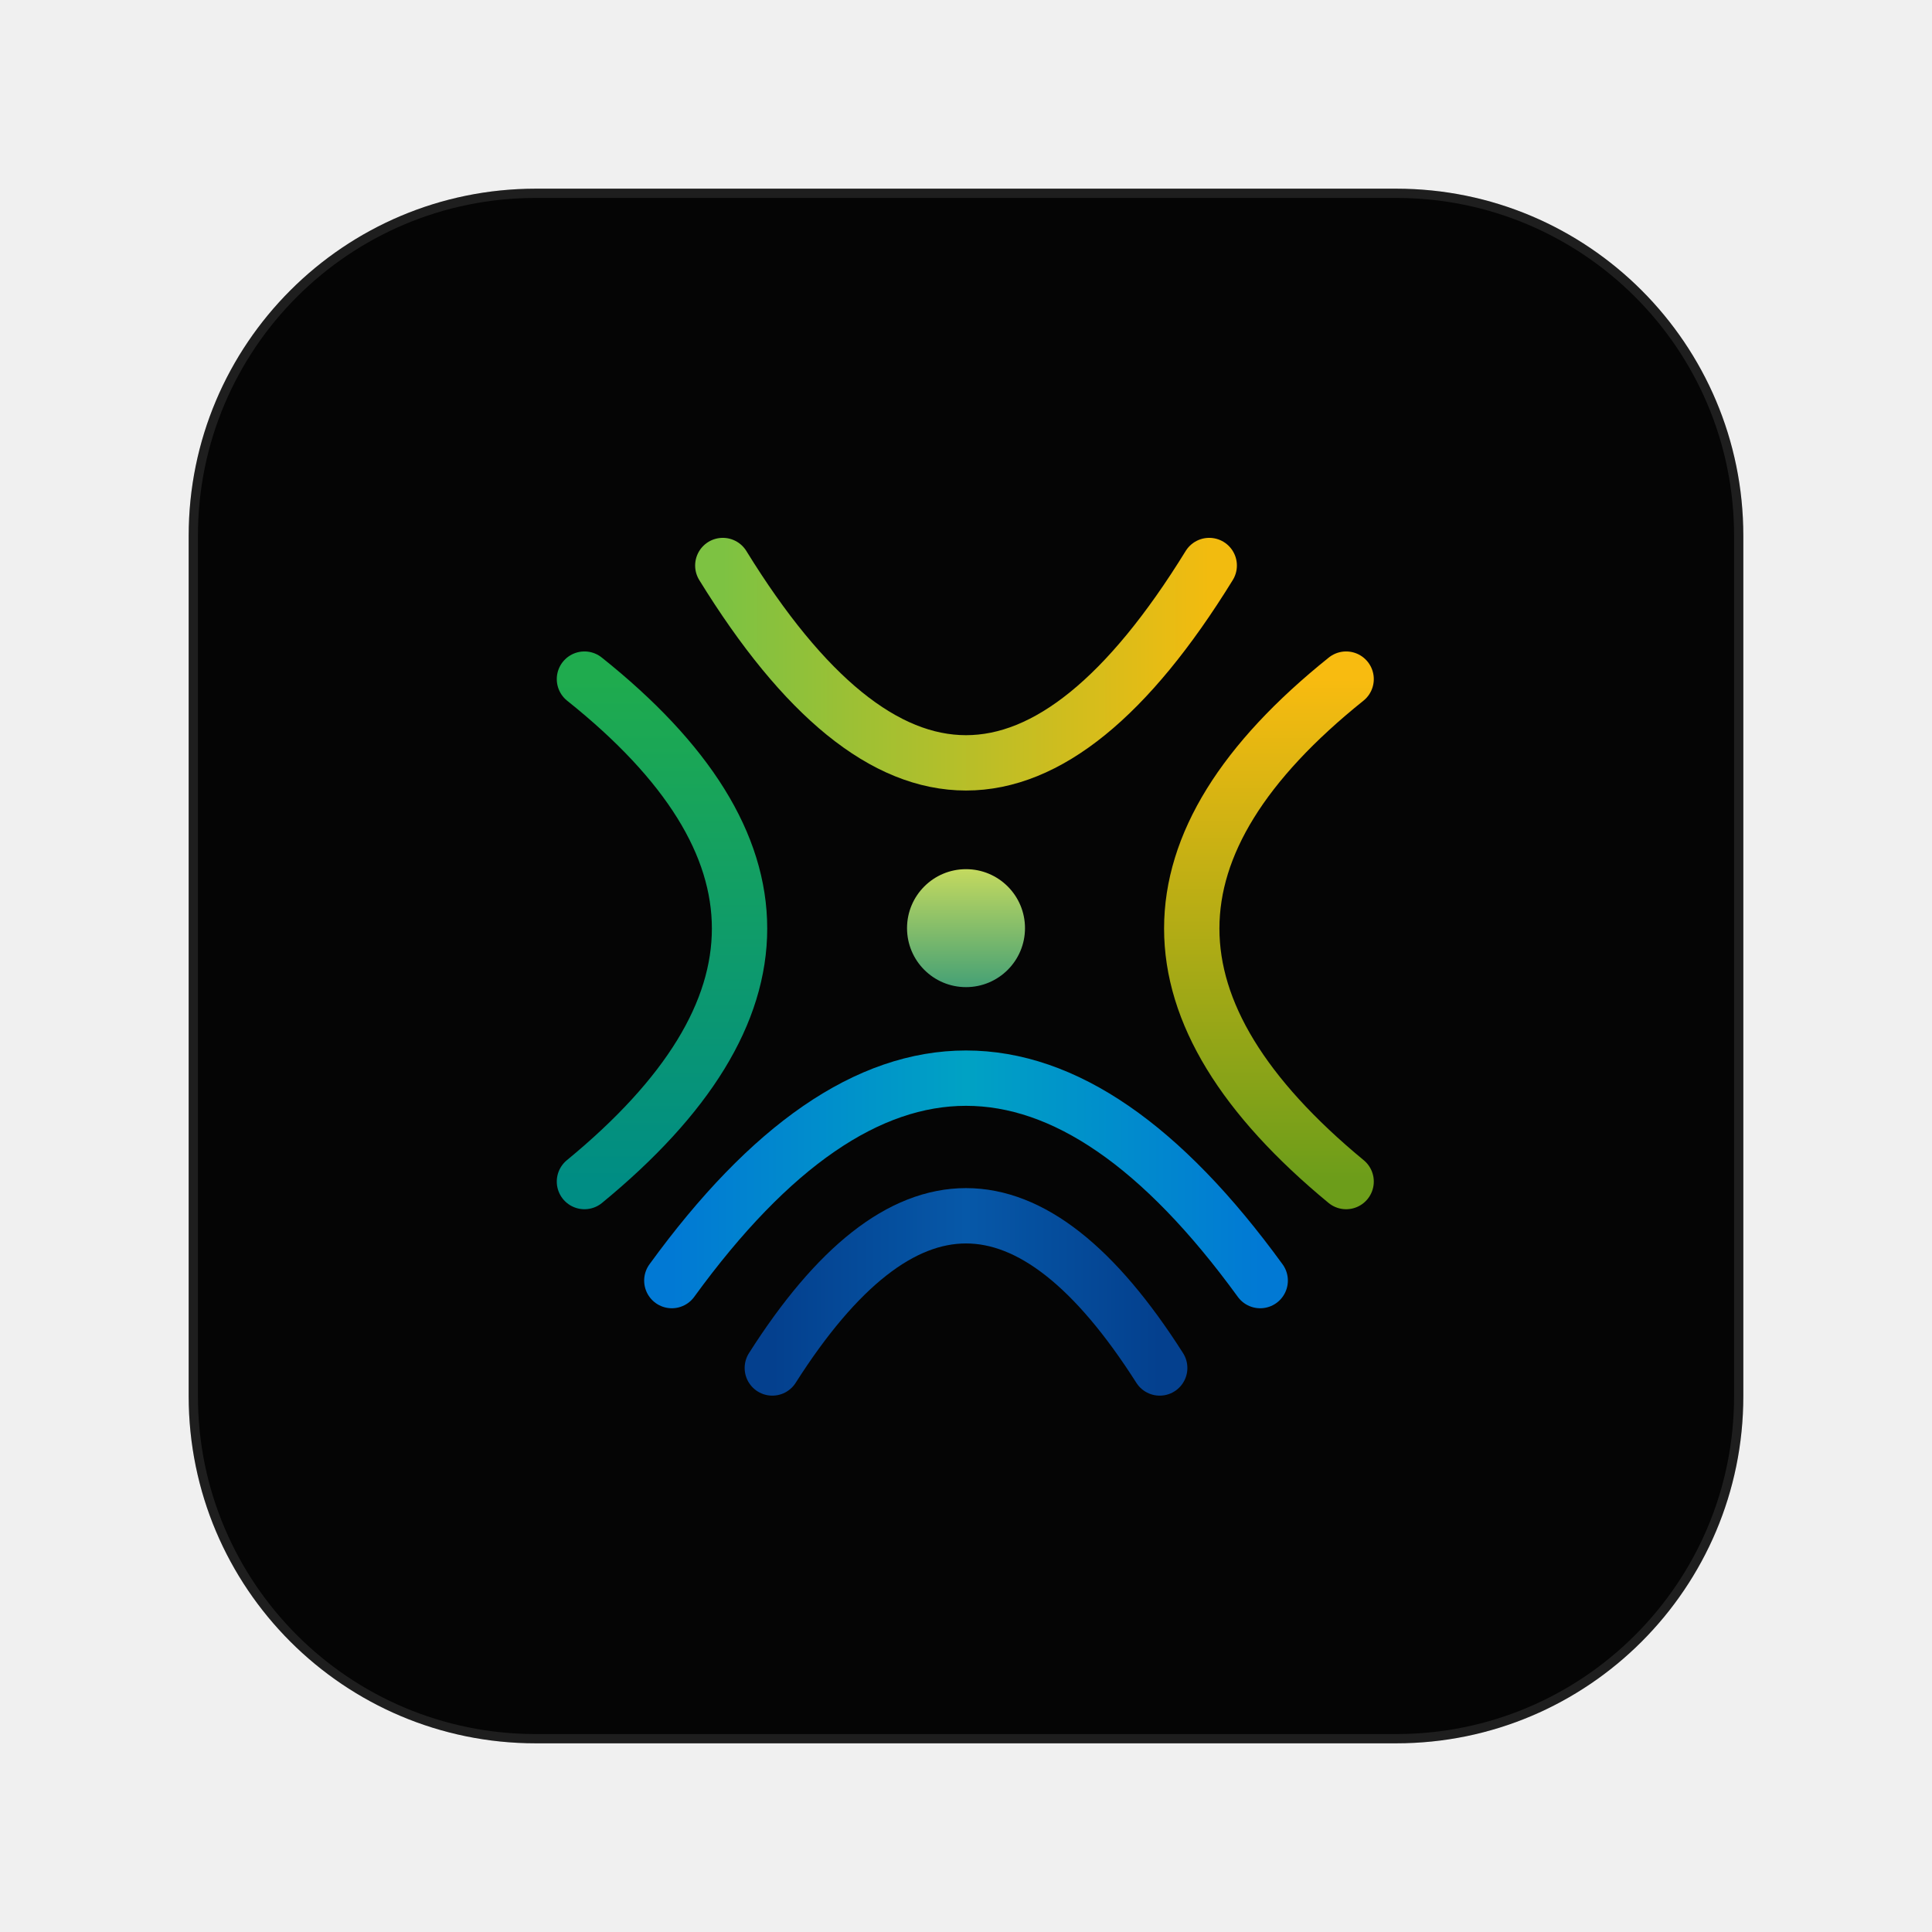
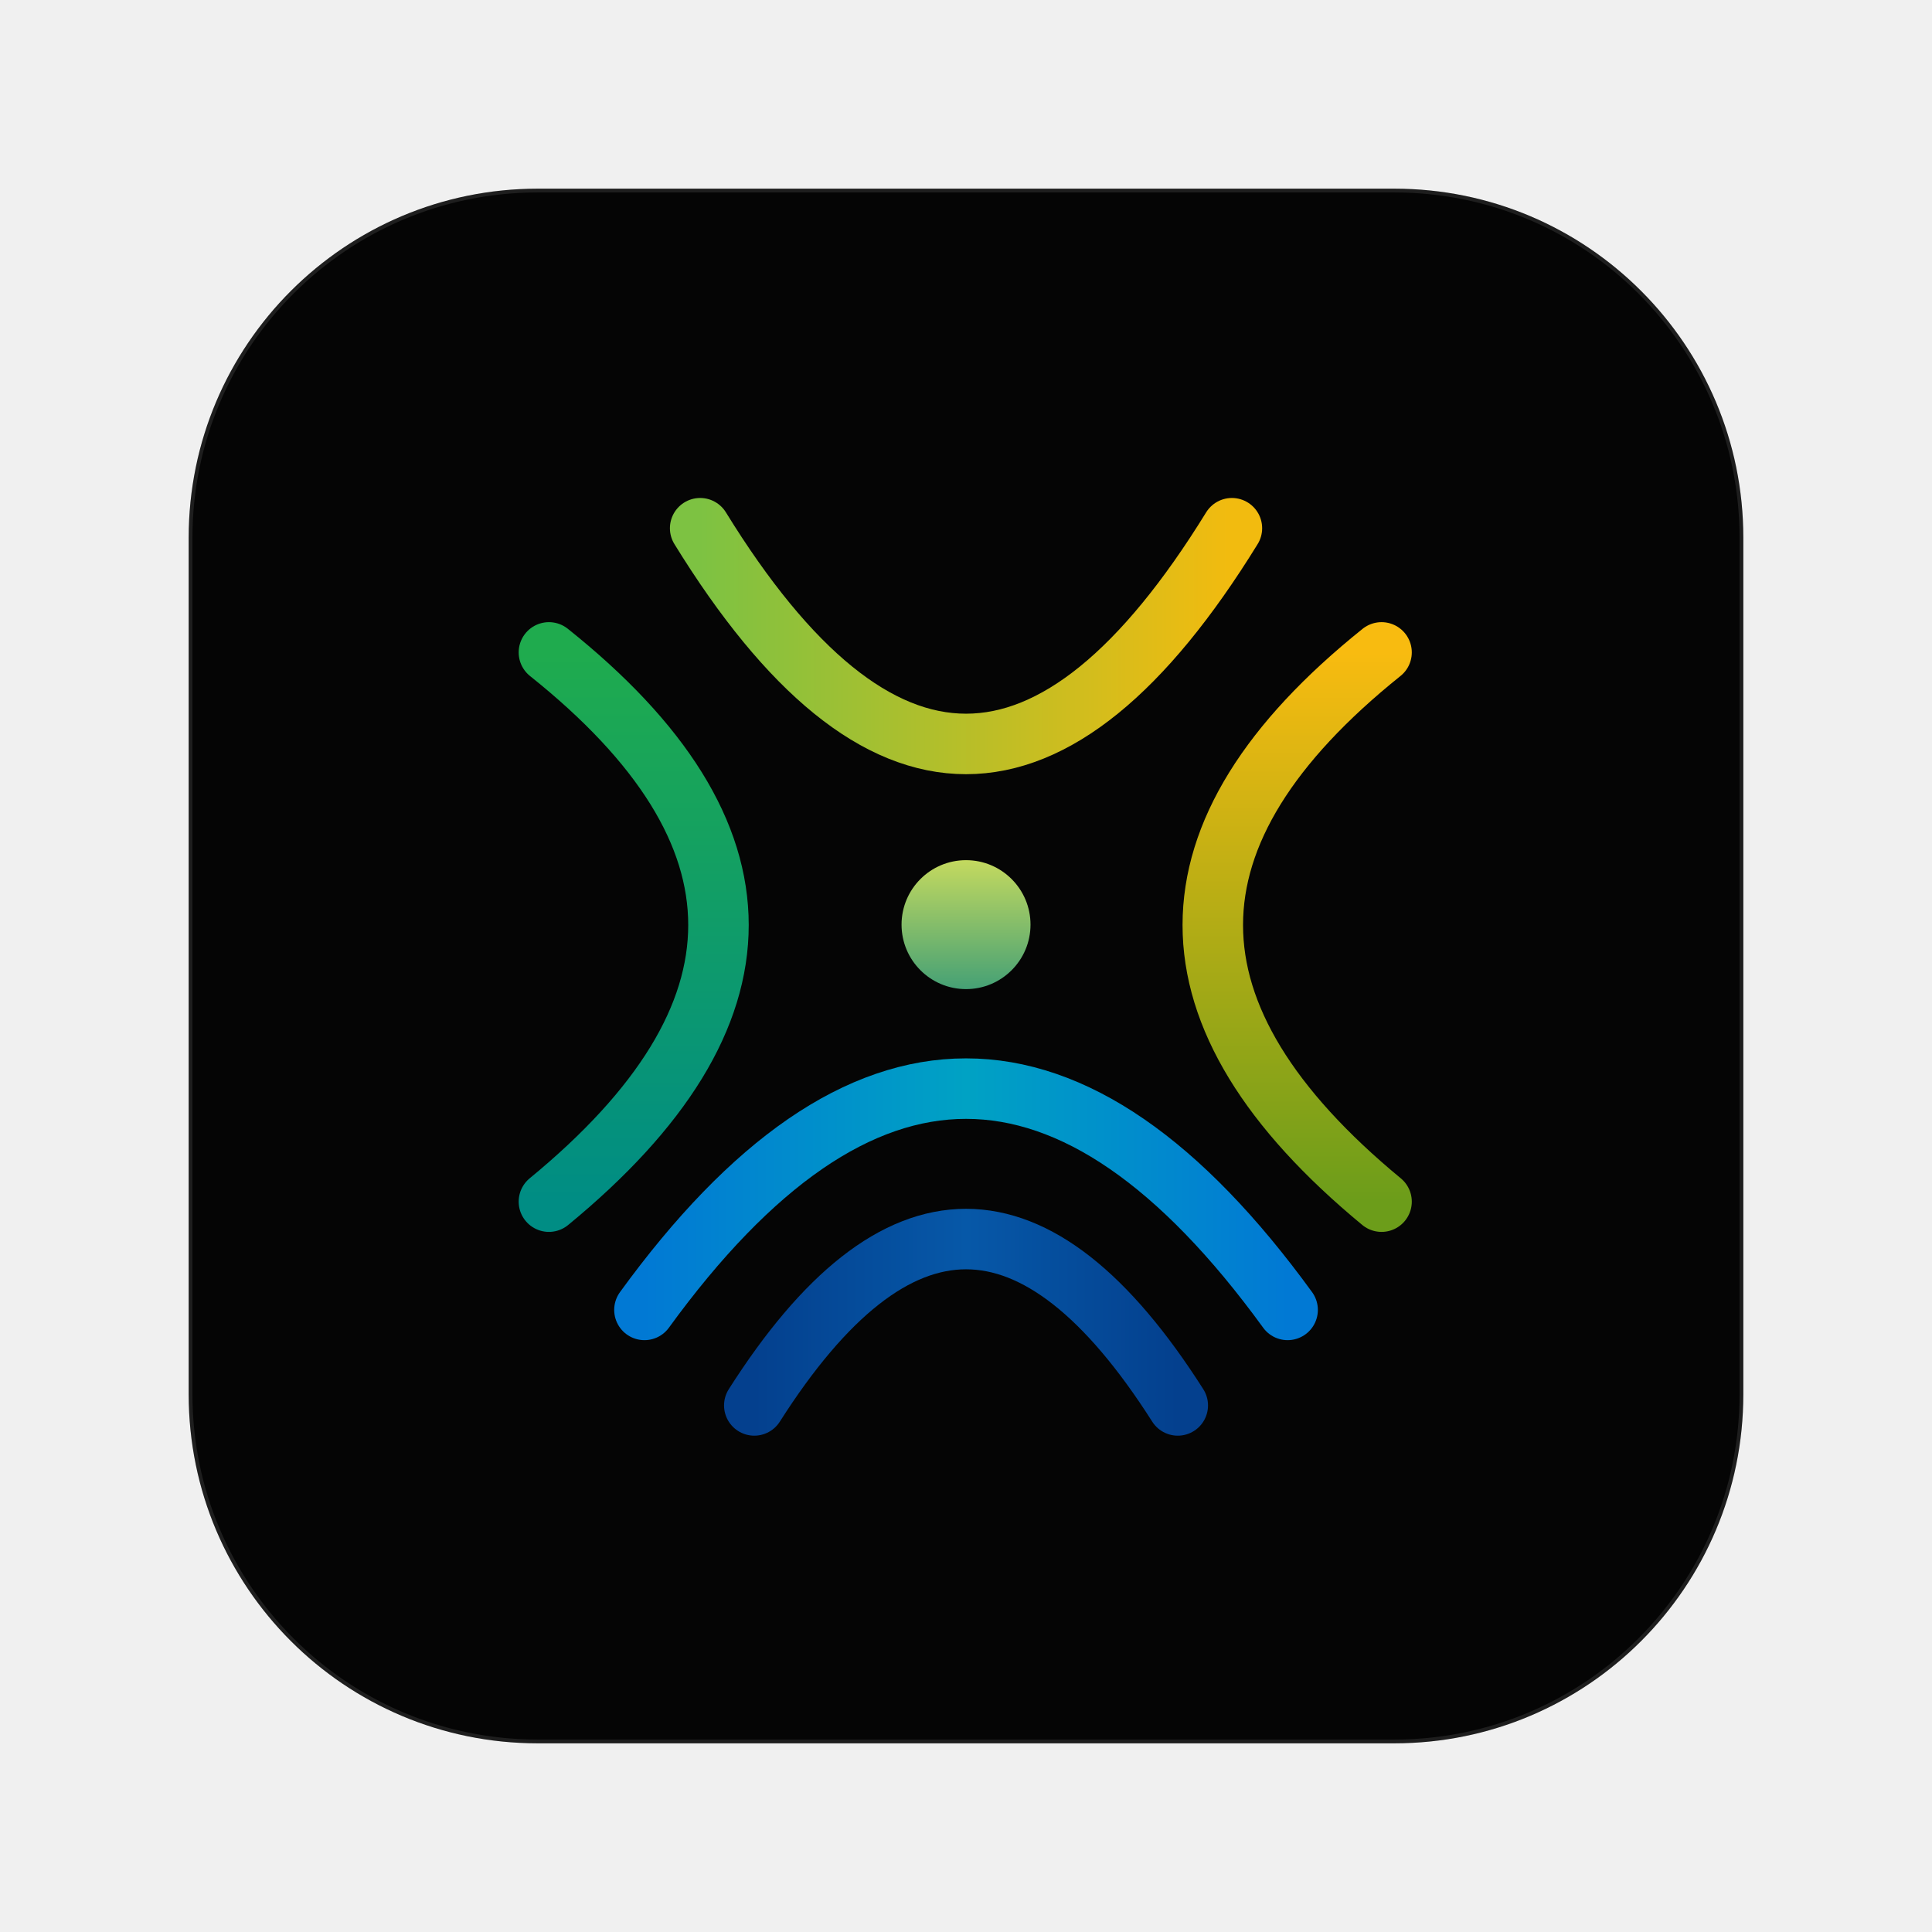
<svg xmlns="http://www.w3.org/2000/svg" width="1024" height="1024" viewBox="0 0 1024 1024" fill="none">
  <defs />
  <g transform="translate(100 100)">
-     <rect width="824" height="824" rx="184" fill="#050505" />
-     <rect x="2.452" y="2.452" width="819.095" height="819.095" rx="181.548" fill="none" stroke="#ffffff" stroke-opacity="0.1" stroke-width="4.905" />
-     <g transform="translate(165 165) scale(7.719)">
+     <rect width="824" height="824" rx="185" fill="#050505" />
+     <rect x="1" y="1" width="822" height="822" rx="184" fill="none" stroke="#ffffff" stroke-opacity="0.1" stroke-width="2" />
+     <g transform="translate(142 142) scale(8.438)">
      <defs>
        <linearGradient id="tyba-arc-top" x1="15.3" y1="4.5" x2="48.7" y2="4.5" gradientUnits="userSpaceOnUse">
          <stop offset="0" stop-color="#7dc242" />
          <stop offset="1" stop-color="#f2bb0f" />
        </linearGradient>
        <linearGradient id="tyba-arc-right" x1="58.1" y1="12.3" x2="58.1" y2="46.8" gradientUnits="userSpaceOnUse">
          <stop offset="0" stop-color="#f8bb10" />
          <stop offset="1" stop-color="#6c9d1a" />
        </linearGradient>
        <linearGradient id="tyba-arc-left" x1="5.8" y1="12.3" x2="5.8" y2="46.8" gradientUnits="userSpaceOnUse">
          <stop offset="0" stop-color="#1fab4e" />
          <stop offset="1" stop-color="#008d84" />
        </linearGradient>
        <linearGradient id="tyba-wave-hi" x1="11.8" y1="53.6" x2="52.2" y2="53.6" gradientUnits="userSpaceOnUse">
          <stop offset="0" stop-color="#0179d4" />
          <stop offset="0.5" stop-color="#00a2c4" />
          <stop offset="1" stop-color="#0179d4" />
        </linearGradient>
        <linearGradient id="tyba-wave-lo" x1="18.7" y1="59.6" x2="45.3" y2="59.6" gradientUnits="userSpaceOnUse">
          <stop offset="0" stop-color="#04408e" />
          <stop offset="0.5" stop-color="#0658a8" />
          <stop offset="1" stop-color="#04408e" />
        </linearGradient>
        <linearGradient id="tyba-core" x1="32" y1="25.4" x2="32" y2="33.4" gradientUnits="userSpaceOnUse">
          <stop offset="0" stop-color="#c3d95f" />
          <stop offset="1" stop-color="#46a175" />
        </linearGradient>
      </defs>
      <g stroke-width="3.8" stroke-linecap="round" fill="none">
        <path d="M15.3 4.5 Q32 31.6 48.7 4.5" stroke="url(#tyba-arc-top)" />
        <path d="M58.1 12.3 Q36.9 29.3 58.1 46.8" stroke="url(#tyba-arc-right)" />
        <path d="M5.8 12.3 Q27.1 29.3 5.8 46.8" stroke="url(#tyba-arc-left)" />
        <path d="M11.8 53.6 Q32 25.8 52.2 53.6" stroke="url(#tyba-wave-hi)" />
        <path d="M18.7 59.6 Q32 38.7 45.3 59.6" stroke="url(#tyba-wave-lo)" />
      </g>
      <circle cx="32" cy="29.4" r="4.05" fill="url(#tyba-core)" />
    </g>
  </g>
</svg>
